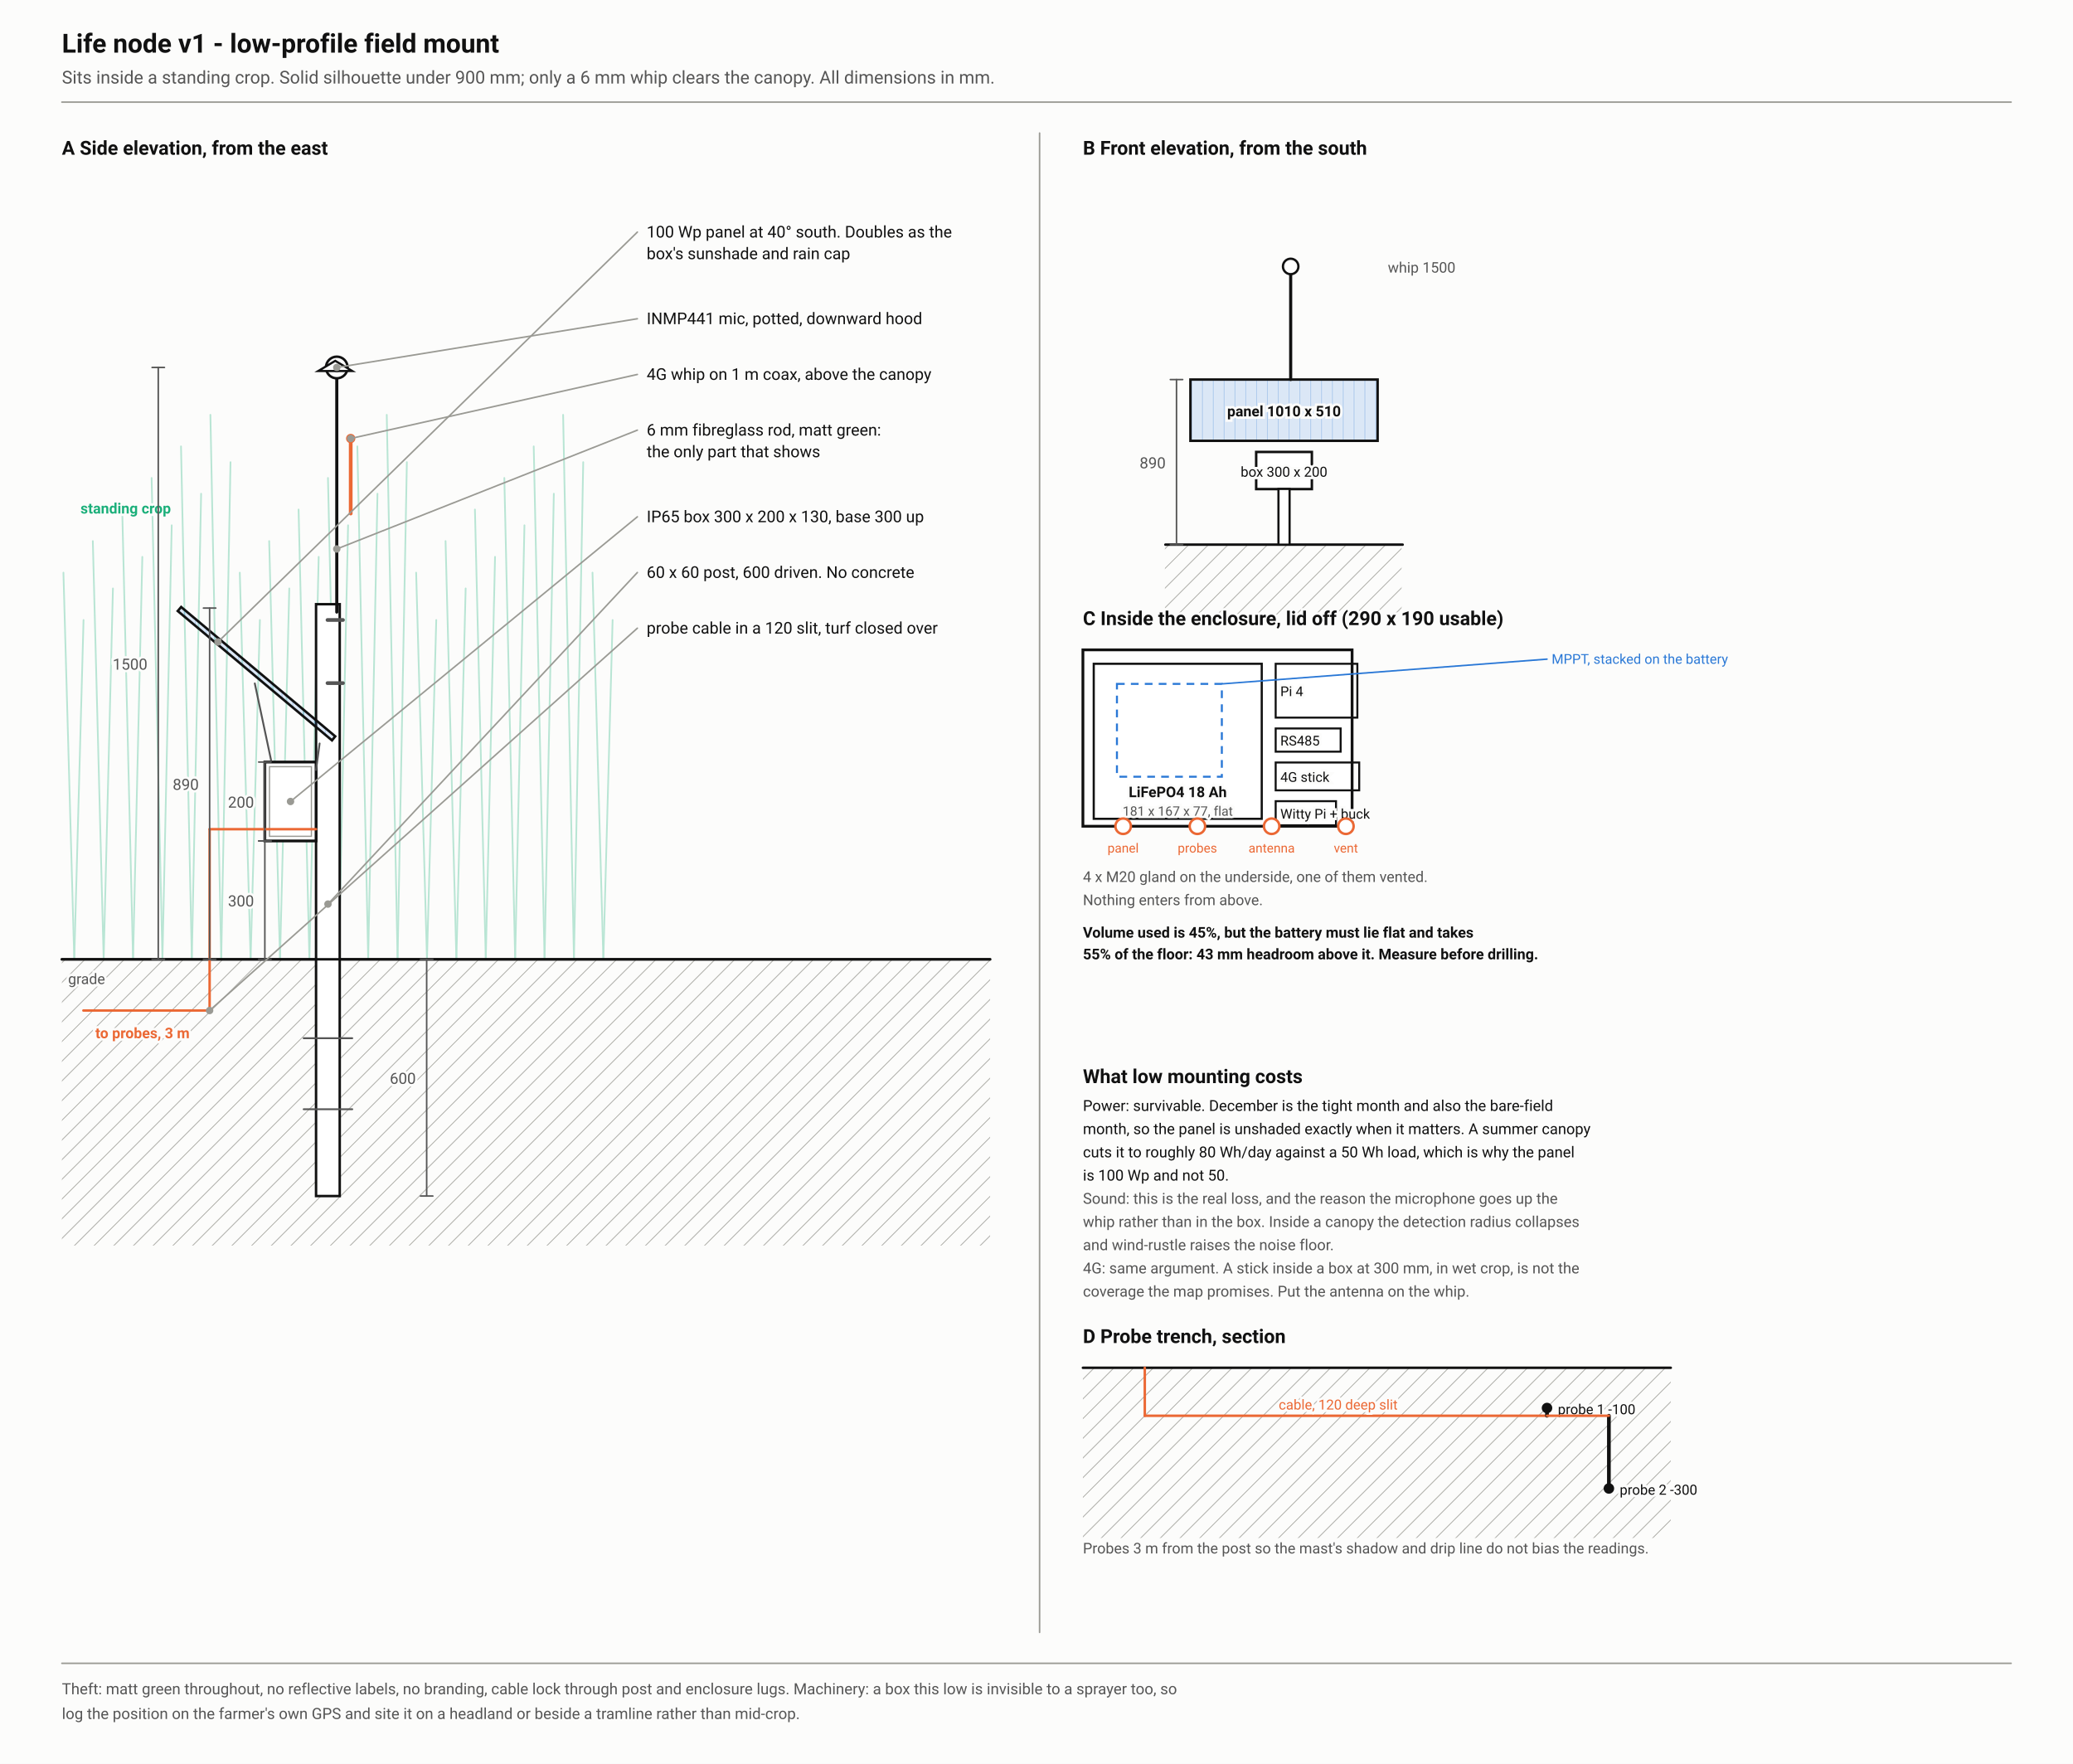
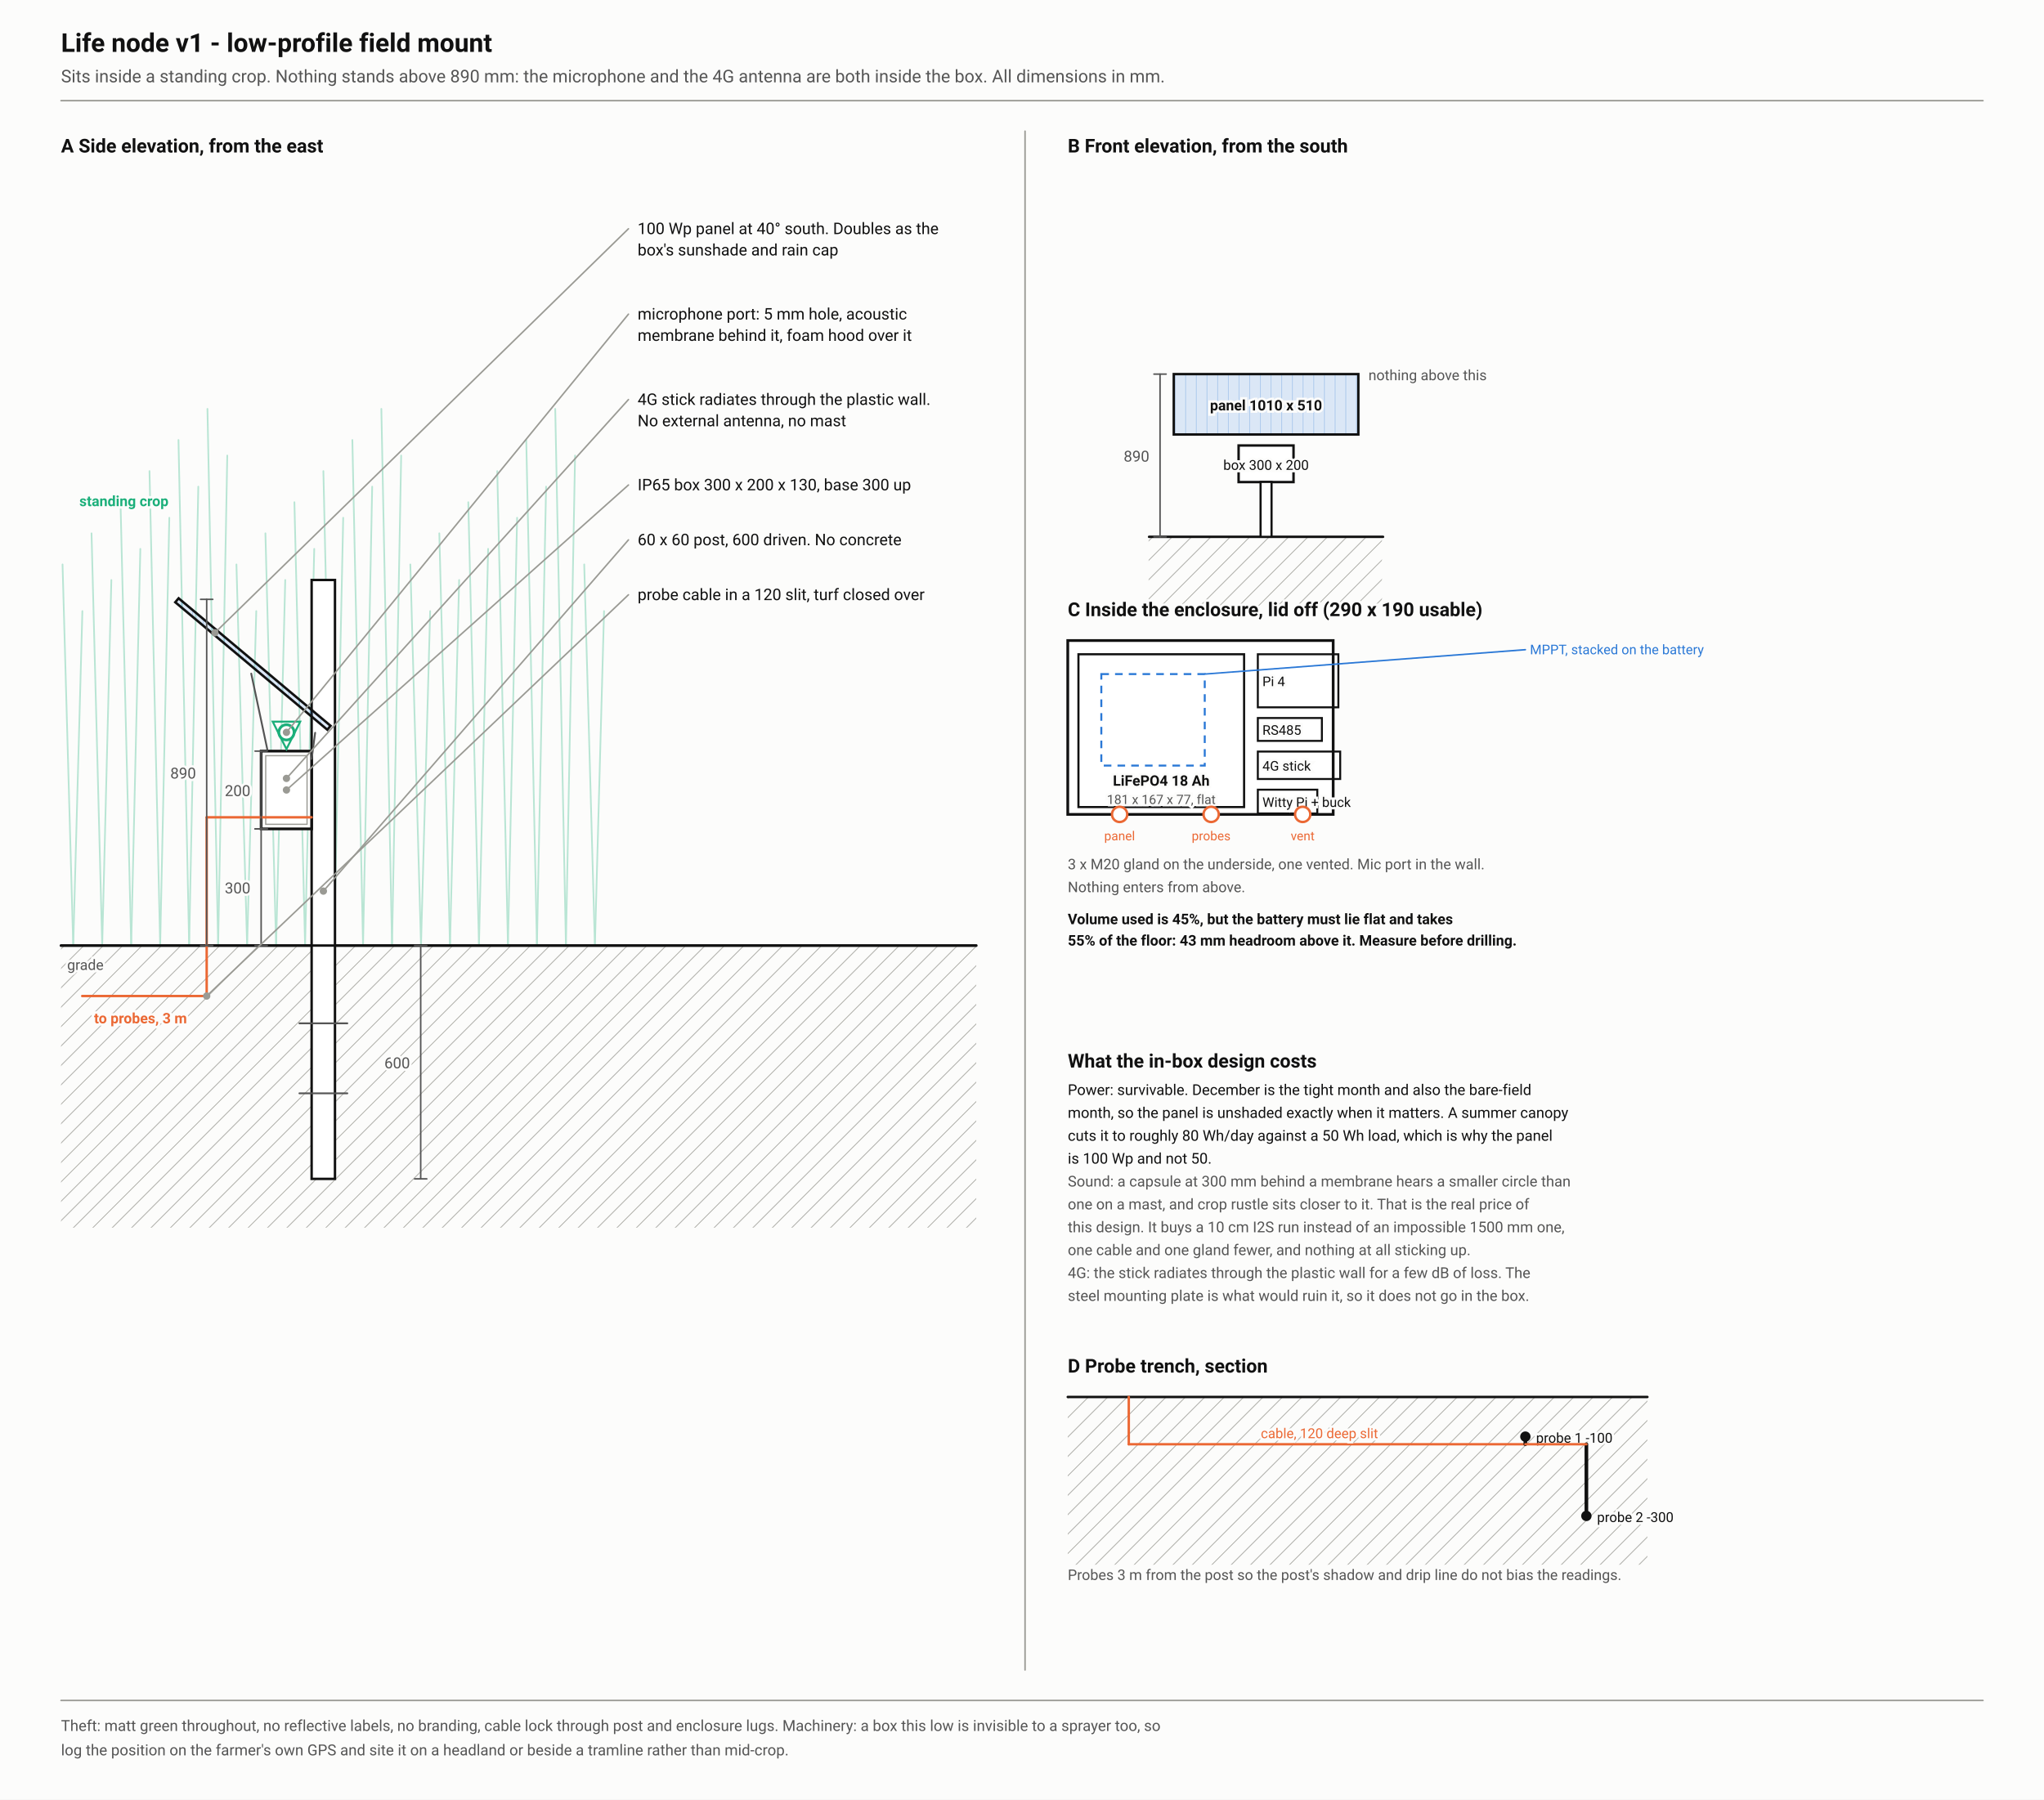
- <svg xmlns="http://www.w3.org/2000/svg" width="1340" height="1140" viewBox="0 0 1340 1140" font-family="ui-sans-serif,system-ui,-apple-system,Segoe UI,Roboto,sans-serif">
+ <svg xmlns="http://www.w3.org/2000/svg" width="1340" height="1180" viewBox="0 0 1340 1180" font-family="ui-sans-serif,system-ui,-apple-system,Segoe UI,Roboto,sans-serif">
  <defs>
    <pattern id="soil" width="9" height="9" patternUnits="userSpaceOnUse" patternTransform="rotate(45)">
      <line x1="0" y1="0" x2="0" y2="9" stroke="#9a9a94" stroke-width="1" />
    </pattern>
    <pattern id="cell" width="7" height="7" patternUnits="userSpaceOnUse">
      <rect width="7" height="7" fill="#2a78d6" opacity="0.16" />
      <line x1="0" y1="0" x2="0" y2="7" stroke="#2a78d6" stroke-width="0.6" opacity="0.45" />
    </pattern>
  </defs>
-   <rect width="1340" height="1140" fill="#fcfcfb" />
+   <rect width="1340" height="1180" fill="#fcfcfb" />
  <text x="40.0" y="34.0" font-size="17" fill="#111111" text-anchor="start" font-weight="600" stroke="#fcfcfb" stroke-width="3.2" paint-order="stroke">Life node v1 - low-profile field mount</text>
-   <text x="40.0" y="54.0" font-size="11.5" fill="#555555" text-anchor="start" font-weight="400" stroke="#fcfcfb" stroke-width="3.2" paint-order="stroke">Sits inside a standing crop. Solid silhouette under 900 mm; only a 6 mm whip clears the canopy. All dimensions in mm.</text>
+   <text x="40.0" y="54.0" font-size="11.5" fill="#555555" text-anchor="start" font-weight="400" stroke="#fcfcfb" stroke-width="3.2" paint-order="stroke">Sits inside a standing crop. Nothing stands above 890 mm: the microphone and the 4G antenna are both inside the box. All dimensions in mm.</text>
  <line x1="40.0" y1="66.0" x2="1300.0" y2="66.0" stroke="#9a9a94" stroke-width="1" stroke-linecap="round" />
-   <line x1="672.0" y1="86.0" x2="672.0" y2="1055.0" stroke="#9a9a94" stroke-width="1" stroke-linecap="round" />
+   <line x1="672.0" y1="86.0" x2="672.0" y2="1095.0" stroke="#9a9a94" stroke-width="1" stroke-linecap="round" />
  <text x="40.0" y="100.0" font-size="12.5" fill="#111111" text-anchor="start" font-weight="600" stroke="#fcfcfb" stroke-width="3.2" paint-order="stroke">A   Side elevation, from the east</text>
  <rect x="40" y="620" width="600" height="185" fill="url(#soil)" opacity="0.8" />
  <g opacity="0.30">
    <line x1="48.0" y1="620.0" x2="41.0" y2="370.1" stroke="#1baf7a" stroke-width="1.1" stroke-linecap="round" />
    <line x1="48.0" y1="620.0" x2="54.0" y2="400.7" stroke="#1baf7a" stroke-width="1.1" stroke-linecap="round" />
    <line x1="67.0" y1="620.0" x2="60.0" y2="349.7" stroke="#1baf7a" stroke-width="1.1" stroke-linecap="round" />
    <line x1="67.0" y1="620.0" x2="73.0" y2="380.3" stroke="#1baf7a" stroke-width="1.1" stroke-linecap="round" />
    <line x1="86.0" y1="620.0" x2="79.0" y2="329.3" stroke="#1baf7a" stroke-width="1.1" stroke-linecap="round" />
    <line x1="86.0" y1="620.0" x2="92.0" y2="359.9" stroke="#1baf7a" stroke-width="1.1" stroke-linecap="round" />
    <line x1="105.0" y1="620.0" x2="98.0" y2="308.9" stroke="#1baf7a" stroke-width="1.1" stroke-linecap="round" />
    <line x1="105.0" y1="620.0" x2="111.0" y2="339.5" stroke="#1baf7a" stroke-width="1.1" stroke-linecap="round" />
    <line x1="124.0" y1="620.0" x2="117.0" y2="288.5" stroke="#1baf7a" stroke-width="1.1" stroke-linecap="round" />
    <line x1="124.0" y1="620.0" x2="130.0" y2="319.1" stroke="#1baf7a" stroke-width="1.1" stroke-linecap="round" />
    <line x1="143.0" y1="620.0" x2="136.0" y2="268.1" stroke="#1baf7a" stroke-width="1.1" stroke-linecap="round" />
    <line x1="143.0" y1="620.0" x2="149.0" y2="298.7" stroke="#1baf7a" stroke-width="1.1" stroke-linecap="round" />
    <line x1="162.0" y1="620.0" x2="155.0" y2="370.1" stroke="#1baf7a" stroke-width="1.1" stroke-linecap="round" />
    <line x1="162.0" y1="620.0" x2="168.0" y2="400.7" stroke="#1baf7a" stroke-width="1.1" stroke-linecap="round" />
    <line x1="181.0" y1="620.0" x2="174.0" y2="349.7" stroke="#1baf7a" stroke-width="1.1" stroke-linecap="round" />
    <line x1="181.0" y1="620.0" x2="187.0" y2="380.3" stroke="#1baf7a" stroke-width="1.1" stroke-linecap="round" />
    <line x1="200.0" y1="620.0" x2="193.0" y2="329.3" stroke="#1baf7a" stroke-width="1.1" stroke-linecap="round" />
    <line x1="200.0" y1="620.0" x2="206.0" y2="359.9" stroke="#1baf7a" stroke-width="1.1" stroke-linecap="round" />
    <line x1="219.0" y1="620.0" x2="212.0" y2="308.9" stroke="#1baf7a" stroke-width="1.1" stroke-linecap="round" />
    <line x1="219.0" y1="620.0" x2="225.0" y2="339.5" stroke="#1baf7a" stroke-width="1.1" stroke-linecap="round" />
    <line x1="238.0" y1="620.0" x2="231.0" y2="288.5" stroke="#1baf7a" stroke-width="1.1" stroke-linecap="round" />
    <line x1="238.0" y1="620.0" x2="244.0" y2="319.1" stroke="#1baf7a" stroke-width="1.1" stroke-linecap="round" />
    <line x1="257.0" y1="620.0" x2="250.0" y2="268.1" stroke="#1baf7a" stroke-width="1.1" stroke-linecap="round" />
    <line x1="257.0" y1="620.0" x2="263.0" y2="298.7" stroke="#1baf7a" stroke-width="1.1" stroke-linecap="round" />
    <line x1="276.0" y1="620.0" x2="269.0" y2="370.1" stroke="#1baf7a" stroke-width="1.1" stroke-linecap="round" />
    <line x1="276.0" y1="620.0" x2="282.0" y2="400.7" stroke="#1baf7a" stroke-width="1.1" stroke-linecap="round" />
    <line x1="295.0" y1="620.0" x2="288.0" y2="349.7" stroke="#1baf7a" stroke-width="1.1" stroke-linecap="round" />
    <line x1="295.0" y1="620.0" x2="301.0" y2="380.3" stroke="#1baf7a" stroke-width="1.1" stroke-linecap="round" />
    <line x1="314.0" y1="620.0" x2="307.0" y2="329.3" stroke="#1baf7a" stroke-width="1.1" stroke-linecap="round" />
    <line x1="314.0" y1="620.0" x2="320.0" y2="359.9" stroke="#1baf7a" stroke-width="1.1" stroke-linecap="round" />
    <line x1="333.0" y1="620.0" x2="326.0" y2="308.9" stroke="#1baf7a" stroke-width="1.1" stroke-linecap="round" />
    <line x1="333.0" y1="620.0" x2="339.0" y2="339.5" stroke="#1baf7a" stroke-width="1.1" stroke-linecap="round" />
    <line x1="352.0" y1="620.0" x2="345.0" y2="288.5" stroke="#1baf7a" stroke-width="1.1" stroke-linecap="round" />
    <line x1="352.0" y1="620.0" x2="358.0" y2="319.1" stroke="#1baf7a" stroke-width="1.1" stroke-linecap="round" />
    <line x1="371.0" y1="620.0" x2="364.0" y2="268.1" stroke="#1baf7a" stroke-width="1.1" stroke-linecap="round" />
    <line x1="371.0" y1="620.0" x2="377.0" y2="298.7" stroke="#1baf7a" stroke-width="1.1" stroke-linecap="round" />
    <line x1="390.0" y1="620.0" x2="383.0" y2="370.1" stroke="#1baf7a" stroke-width="1.1" stroke-linecap="round" />
    <line x1="390.0" y1="620.0" x2="396.0" y2="400.7" stroke="#1baf7a" stroke-width="1.1" stroke-linecap="round" />
  </g>
  <text x="52.0" y="331.9" font-size="9.5" fill="#1baf7a" text-anchor="start" font-weight="600" stroke="#fcfcfb" stroke-width="3.2" paint-order="stroke">standing crop</text>
  <line x1="40.0" y1="620.0" x2="640.0" y2="620.0" stroke="#111111" stroke-width="1.8" stroke-linecap="round" />
  <text x="44.0" y="636.0" font-size="9.5" fill="#555555" text-anchor="start" font-weight="400" stroke="#fcfcfb" stroke-width="3.2" paint-order="stroke">grade</text>
-   <rect x="204.3" y="390.5" width="15.3" height="382.5" fill="#ffffff" stroke="#111111" stroke-width="1.6" />
+   <rect x="204.3" y="380.3" width="15.3" height="392.7" fill="#ffffff" stroke="#111111" stroke-width="1.6" />
  <line x1="204.3" y1="620.0" x2="219.7" y2="620.0" stroke="#111111" stroke-width="1.6" stroke-linecap="round" />
  <line x1="196.3" y1="671.0" x2="227.7" y2="671.0" stroke="#555555" stroke-width="1.2" stroke-linecap="round" />
  <line x1="196.3" y1="716.9" x2="227.7" y2="716.9" stroke="#555555" stroke-width="1.2" stroke-linecap="round" />
  <rect x="171.2" y="492.5" width="33.1" height="51.0" fill="#ffffff" stroke="#111111" stroke-width="1.8" />
  <rect x="174.2" y="495.5" width="27.1" height="45.0" fill="none" stroke="#9a9a94" stroke-width="0.8" />
  <polygon points="214.6,478.5 114.9,394.9 117.1,392.3 216.7,475.9" fill="url(#cell)" stroke="#111111" stroke-width="1.6" />
  <line x1="206.6" y1="480.5" x2="204.3" y2="497.6" stroke="#555555" stroke-width="1.2" stroke-linecap="round" />
  <line x1="164.7" y1="441.7" x2="175.2" y2="491.2" stroke="#555555" stroke-width="1.2" stroke-linecap="round" />
-   <line x1="217.7" y1="395.6" x2="217.7" y2="237.5" stroke="#111111" stroke-width="2" stroke-linecap="round" />
-   <line x1="211.7" y1="441.5" x2="221.7" y2="441.5" stroke="#555555" stroke-width="2.4" stroke-linecap="round" />
-   <line x1="211.7" y1="400.7" x2="221.7" y2="400.7" stroke="#555555" stroke-width="2.4" stroke-linecap="round" />
-   <circle cx="217.7" cy="237.5" r="7" fill="#ffffff" stroke="#111111" stroke-width="1.6" />
-   <circle cx="217.7" cy="237.5" r="3" fill="#111111" stroke="none" stroke-width="1" />
-   <polygon points="205.7,239.8 227.7,239.8 216.7,233.2" fill="#ffffff" stroke="#111111" stroke-width="1.4" />
-   <line x1="226.7" y1="331.9" x2="226.7" y2="283.4" stroke="#eb6834" stroke-width="2.4" stroke-linecap="round" />
-   <circle cx="226.7" cy="283.4" r="3" fill="#eb6834" stroke="none" stroke-width="1" />
+   <circle cx="187.8" cy="480.2" r="5" fill="#ffffff" stroke="#1baf7a" stroke-width="1.8" />
+   <polygon points="178.8,473.2 196.8,473.2 187.8,491.2" fill="none" stroke="#1baf7a" stroke-width="1.3" />
  <line x1="204.3" y1="535.9" x2="135.5" y2="535.9" stroke="#eb6834" stroke-width="1.6" stroke-linecap="round" />
  <line x1="135.5" y1="535.9" x2="135.5" y2="653.1" stroke="#eb6834" stroke-width="1.6" stroke-linecap="round" />
  <line x1="135.5" y1="653.1" x2="53.9" y2="653.1" stroke="#eb6834" stroke-width="1.6" stroke-linecap="round" />
  <text x="92.1" y="671.0" font-size="9.5" fill="#eb6834" text-anchor="middle" font-weight="600" stroke="#fcfcfb" stroke-width="3.2" paint-order="stroke">to probes, 3 m</text>
  <line x1="171.2" y1="620.0" x2="171.2" y2="543.5" stroke="#555555" stroke-width="1" stroke-linecap="round" />
  <line x1="167.2" y1="620.0" x2="175.2" y2="620.0" stroke="#555555" stroke-width="1" stroke-linecap="round" />
  <line x1="167.2" y1="543.5" x2="175.2" y2="543.5" stroke="#555555" stroke-width="1" stroke-linecap="round" />
  <text x="164.2" y="585.8" font-size="10" fill="#555555" text-anchor="end" font-weight="400" stroke="#fcfcfb" stroke-width="3.2" paint-order="stroke">300</text>
  <line x1="171.2" y1="543.5" x2="171.2" y2="492.5" stroke="#555555" stroke-width="1" stroke-linecap="round" />
  <line x1="167.2" y1="543.5" x2="175.2" y2="543.5" stroke="#555555" stroke-width="1" stroke-linecap="round" />
  <line x1="167.2" y1="492.5" x2="175.2" y2="492.5" stroke="#555555" stroke-width="1" stroke-linecap="round" />
  <text x="164.2" y="522.0" font-size="10" fill="#555555" text-anchor="end" font-weight="400" stroke="#fcfcfb" stroke-width="3.2" paint-order="stroke">200</text>
  <line x1="135.5" y1="620.0" x2="135.5" y2="393.0" stroke="#555555" stroke-width="1" stroke-linecap="round" />
  <line x1="131.5" y1="620.0" x2="139.5" y2="620.0" stroke="#555555" stroke-width="1" stroke-linecap="round" />
  <line x1="131.5" y1="393.0" x2="139.5" y2="393.0" stroke="#555555" stroke-width="1" stroke-linecap="round" />
  <text x="128.5" y="510.5" font-size="10" fill="#555555" text-anchor="end" font-weight="400" stroke="#fcfcfb" stroke-width="3.2" paint-order="stroke">890</text>
-   <line x1="102.3" y1="620.0" x2="102.3" y2="237.5" stroke="#555555" stroke-width="1" stroke-linecap="round" />
-   <line x1="98.3" y1="620.0" x2="106.3" y2="620.0" stroke="#555555" stroke-width="1" stroke-linecap="round" />
-   <line x1="98.3" y1="237.5" x2="106.3" y2="237.5" stroke="#555555" stroke-width="1" stroke-linecap="round" />
-   <text x="95.3" y="432.8" font-size="10" fill="#555555" text-anchor="end" font-weight="400" stroke="#fcfcfb" stroke-width="3.2" paint-order="stroke">1500</text>
  <line x1="275.8" y1="620.0" x2="275.8" y2="773.0" stroke="#555555" stroke-width="1" stroke-linecap="round" />
  <line x1="271.8" y1="620.0" x2="279.8" y2="620.0" stroke="#555555" stroke-width="1" stroke-linecap="round" />
  <line x1="271.8" y1="773.0" x2="279.8" y2="773.0" stroke="#555555" stroke-width="1" stroke-linecap="round" />
  <text x="268.8" y="700.5" font-size="10" fill="#555555" text-anchor="end" font-weight="400" stroke="#fcfcfb" stroke-width="3.2" paint-order="stroke">600</text>
  <line x1="140.9" y1="414.9" x2="412.0" y2="150.0" stroke="#9a9a94" stroke-width="1" stroke-linecap="round" />
  <circle cx="140.9" cy="414.9" r="2.4" fill="#9a9a94" stroke="none" stroke-width="1" />
  <text x="418.0" y="153.5" font-size="10.5" fill="#111111" text-anchor="start" font-weight="400" stroke="#fcfcfb" stroke-width="3.2" paint-order="stroke">100 Wp panel at 40° south. Doubles as the</text>
  <text x="418.0" y="167.5" font-size="10.5" fill="#111111" text-anchor="start" font-weight="400" stroke="#fcfcfb" stroke-width="3.2" paint-order="stroke">box's sunshade and rain cap</text>
-   <line x1="217.7" y1="237.5" x2="412.0" y2="206.0" stroke="#9a9a94" stroke-width="1" stroke-linecap="round" />
-   <circle cx="217.7" cy="237.5" r="2.4" fill="#9a9a94" stroke="none" stroke-width="1" />
-   <text x="418.0" y="209.5" font-size="10.5" fill="#111111" text-anchor="start" font-weight="400" stroke="#fcfcfb" stroke-width="3.2" paint-order="stroke">INMP441 mic, potted, downward hood</text>
-   <line x1="226.7" y1="283.4" x2="412.0" y2="242.0" stroke="#9a9a94" stroke-width="1" stroke-linecap="round" />
-   <circle cx="226.7" cy="283.4" r="2.4" fill="#9a9a94" stroke="none" stroke-width="1" />
-   <text x="418.0" y="245.5" font-size="10.5" fill="#111111" text-anchor="start" font-weight="400" stroke="#fcfcfb" stroke-width="3.2" paint-order="stroke">4G whip on 1 m coax, above the canopy</text>
-   <line x1="217.7" y1="354.8" x2="412.0" y2="278.0" stroke="#9a9a94" stroke-width="1" stroke-linecap="round" />
-   <circle cx="217.7" cy="354.8" r="2.4" fill="#9a9a94" stroke="none" stroke-width="1" />
-   <text x="418.0" y="281.5" font-size="10.5" fill="#111111" text-anchor="start" font-weight="400" stroke="#fcfcfb" stroke-width="3.2" paint-order="stroke">6 mm fibreglass rod, matt green:</text>
-   <text x="418.0" y="295.5" font-size="10.5" fill="#111111" text-anchor="start" font-weight="400" stroke="#fcfcfb" stroke-width="3.2" paint-order="stroke">the only part that shows</text>
-   <line x1="187.8" y1="518.0" x2="412.0" y2="334.0" stroke="#9a9a94" stroke-width="1" stroke-linecap="round" />
+   <line x1="187.8" y1="480.2" x2="412.0" y2="206.0" stroke="#9a9a94" stroke-width="1" stroke-linecap="round" />
+   <circle cx="187.8" cy="480.2" r="2.4" fill="#9a9a94" stroke="none" stroke-width="1" />
+   <text x="418.0" y="209.5" font-size="10.5" fill="#111111" text-anchor="start" font-weight="400" stroke="#fcfcfb" stroke-width="3.2" paint-order="stroke">microphone port: 5 mm hole, acoustic</text>
+   <text x="418.0" y="223.5" font-size="10.5" fill="#111111" text-anchor="start" font-weight="400" stroke="#fcfcfb" stroke-width="3.2" paint-order="stroke">membrane behind it, foam hood over it</text>
+   <line x1="187.8" y1="510.4" x2="412.0" y2="262.0" stroke="#9a9a94" stroke-width="1" stroke-linecap="round" />
+   <circle cx="187.8" cy="510.4" r="2.4" fill="#9a9a94" stroke="none" stroke-width="1" />
+   <text x="418.0" y="265.5" font-size="10.5" fill="#111111" text-anchor="start" font-weight="400" stroke="#fcfcfb" stroke-width="3.2" paint-order="stroke">4G stick radiates through the plastic wall.</text>
+   <text x="418.0" y="279.5" font-size="10.5" fill="#111111" text-anchor="start" font-weight="400" stroke="#fcfcfb" stroke-width="3.2" paint-order="stroke">No external antenna, no mast</text>
+   <line x1="187.8" y1="518.0" x2="412.0" y2="318.0" stroke="#9a9a94" stroke-width="1" stroke-linecap="round" />
  <circle cx="187.8" cy="518.0" r="2.4" fill="#9a9a94" stroke="none" stroke-width="1" />
-   <text x="418.0" y="337.5" font-size="10.5" fill="#111111" text-anchor="start" font-weight="400" stroke="#fcfcfb" stroke-width="3.2" paint-order="stroke">IP65 box 300 x 200 x 130, base 300 up</text>
-   <line x1="212.0" y1="584.3" x2="412.0" y2="370.0" stroke="#9a9a94" stroke-width="1" stroke-linecap="round" />
+   <text x="418.0" y="321.5" font-size="10.5" fill="#111111" text-anchor="start" font-weight="400" stroke="#fcfcfb" stroke-width="3.2" paint-order="stroke">IP65 box 300 x 200 x 130, base 300 up</text>
+   <line x1="212.0" y1="584.3" x2="412.0" y2="354.0" stroke="#9a9a94" stroke-width="1" stroke-linecap="round" />
  <circle cx="212.0" cy="584.3" r="2.4" fill="#9a9a94" stroke="none" stroke-width="1" />
-   <text x="418.0" y="373.5" font-size="10.5" fill="#111111" text-anchor="start" font-weight="400" stroke="#fcfcfb" stroke-width="3.2" paint-order="stroke">60 x 60 post, 600 driven. No concrete</text>
-   <line x1="135.5" y1="653.1" x2="412.0" y2="406.0" stroke="#9a9a94" stroke-width="1" stroke-linecap="round" />
+   <text x="418.0" y="357.5" font-size="10.5" fill="#111111" text-anchor="start" font-weight="400" stroke="#fcfcfb" stroke-width="3.2" paint-order="stroke">60 x 60 post, 600 driven. No concrete</text>
+   <line x1="135.5" y1="653.1" x2="412.0" y2="390.0" stroke="#9a9a94" stroke-width="1" stroke-linecap="round" />
  <circle cx="135.5" cy="653.1" r="2.4" fill="#9a9a94" stroke="none" stroke-width="1" />
-   <text x="418.0" y="409.5" font-size="10.5" fill="#111111" text-anchor="start" font-weight="400" stroke="#fcfcfb" stroke-width="3.2" paint-order="stroke">probe cable in a 120 slit, turf closed over</text>
+   <text x="418.0" y="393.5" font-size="10.5" fill="#111111" text-anchor="start" font-weight="400" stroke="#fcfcfb" stroke-width="3.2" paint-order="stroke">probe cable in a 120 slit, turf closed over</text>
  <text x="700.0" y="100.0" font-size="12.5" fill="#111111" text-anchor="start" font-weight="600" stroke="#fcfcfb" stroke-width="3.2" paint-order="stroke">B   Front elevation, from the south</text>
  <rect x="753" y="352" width="153" height="46" fill="url(#soil)" opacity="0.8" />
  <line x1="753.3" y1="352.0" x2="906.7" y2="352.0" stroke="#111111" stroke-width="1.6" stroke-linecap="round" />
  <rect x="769.5" y="245.3" width="121.0" height="39.6" fill="url(#cell)" stroke="#111111" stroke-width="1.6" />
  <text x="830.0" y="269.1" font-size="9.5" fill="#111111" text-anchor="middle" font-weight="600" stroke="#fcfcfb" stroke-width="3.2" paint-order="stroke">panel 1010 x 510</text>
  <rect x="812.0" y="292.1" width="36.0" height="24.0" fill="#ffffff" stroke="#111111" stroke-width="1.6" />
  <text x="830.0" y="308.1" font-size="9" fill="#111111" text-anchor="middle" font-weight="400" stroke="#fcfcfb" stroke-width="3.2" paint-order="stroke">box 300 x 200</text>
  <rect x="826.4" y="316.0" width="7.2" height="36.0" fill="#ffffff" stroke="#111111" stroke-width="1.4" />
-   <line x1="834.3" y1="245.3" x2="834.3" y2="172.2" stroke="#111111" stroke-width="2" stroke-linecap="round" />
-   <circle cx="834.3" cy="172.2" r="5" fill="#ffffff" stroke="#111111" stroke-width="1.5" />
  <line x1="760.5" y1="352.0" x2="760.5" y2="245.3" stroke="#555555" stroke-width="1" stroke-linecap="round" />
  <line x1="756.5" y1="352.0" x2="764.5" y2="352.0" stroke="#555555" stroke-width="1" stroke-linecap="round" />
  <line x1="756.5" y1="245.3" x2="764.5" y2="245.3" stroke="#555555" stroke-width="1" stroke-linecap="round" />
  <text x="753.5" y="302.7" font-size="10" fill="#555555" text-anchor="end" font-weight="400" stroke="#fcfcfb" stroke-width="3.2" paint-order="stroke">890</text>
-   <text x="897.1" y="176.2" font-size="9.5" fill="#555555" text-anchor="start" font-weight="400" stroke="#fcfcfb" stroke-width="3.2" paint-order="stroke">whip 1500</text>
+   <text x="897.1" y="249.3" font-size="9.5" fill="#555555" text-anchor="start" font-weight="400" stroke="#fcfcfb" stroke-width="3.2" paint-order="stroke">nothing above this</text>
  <text x="700.0" y="404.0" font-size="12.5" fill="#111111" text-anchor="start" font-weight="600" stroke="#fcfcfb" stroke-width="3.2" paint-order="stroke">C   Inside the enclosure, lid off  (290 x 190 usable)</text>
  <rect x="700.0" y="420.0" width="174.0" height="114.0" fill="#ffffff" stroke="#111111" stroke-width="1.8" />
  <rect x="707.0" y="429.0" width="108.6" height="100.2" fill="none" stroke="#111111" stroke-width="1.4" />
  <text x="761.3" y="515.2" font-size="9.5" fill="#111111" text-anchor="middle" font-weight="600" stroke="#fcfcfb" stroke-width="3.2" paint-order="stroke">LiFePO4 18 Ah</text>
  <text x="761.3" y="527.2" font-size="8.5" fill="#555555" text-anchor="middle" font-weight="400" stroke="#fcfcfb" stroke-width="3.2" paint-order="stroke">181 x 167 x 77, flat</text>
  <rect x="824.6" y="429.0" width="52.8" height="34.8" fill="none" stroke="#111111" stroke-width="1.3" />
  <text x="827.6" y="449.9" font-size="8.8" fill="#111111" text-anchor="start" font-weight="400" stroke="#fcfcfb" stroke-width="3.2" paint-order="stroke">Pi 4</text>
  <rect x="824.6" y="470.8" width="42.0" height="15.0" fill="none" stroke="#111111" stroke-width="1.3" />
  <text x="827.6" y="481.8" font-size="8.8" fill="#111111" text-anchor="start" font-weight="400" stroke="#fcfcfb" stroke-width="3.2" paint-order="stroke">RS485</text>
  <rect x="824.6" y="492.8" width="54.0" height="18.0" fill="none" stroke="#111111" stroke-width="1.3" />
  <text x="827.6" y="505.3" font-size="8.8" fill="#111111" text-anchor="start" font-weight="400" stroke="#fcfcfb" stroke-width="3.2" paint-order="stroke">4G stick</text>
  <rect x="824.6" y="517.8" width="39.0" height="15.6" fill="none" stroke="#111111" stroke-width="1.3" />
  <text x="827.6" y="529.1" font-size="8.8" fill="#111111" text-anchor="start" font-weight="400" stroke="#fcfcfb" stroke-width="3.2" paint-order="stroke">Witty Pi + buck</text>
  <rect x="722.0" y="442.0" width="67.8" height="60.0" fill="none" stroke="#2a78d6" stroke-width="1.3" stroke-dasharray="5 4" />
  <line x1="789.8" y1="442.0" x2="1000.0" y2="426.0" stroke="#2a78d6" stroke-width="1" stroke-linecap="round" />
  <text x="1003.0" y="429.0" font-size="8.8" fill="#2a78d6" text-anchor="start" font-weight="400" stroke="#fcfcfb" stroke-width="3.2" paint-order="stroke">MPPT, stacked on the battery</text>
-   <circle cx="726.0" cy="534.0" r="5" fill="#ffffff" stroke="#eb6834" stroke-width="1.6" />
-   <text x="726.0" y="551.0" font-size="8.3" fill="#eb6834" text-anchor="middle" font-weight="400" stroke="#fcfcfb" stroke-width="3.2" paint-order="stroke">panel</text>
-   <circle cx="774.0" cy="534.0" r="5" fill="#ffffff" stroke="#eb6834" stroke-width="1.6" />
-   <text x="774.0" y="551.0" font-size="8.3" fill="#eb6834" text-anchor="middle" font-weight="400" stroke="#fcfcfb" stroke-width="3.2" paint-order="stroke">probes</text>
-   <circle cx="822.0" cy="534.0" r="5" fill="#ffffff" stroke="#eb6834" stroke-width="1.6" />
-   <text x="822.0" y="551.0" font-size="8.3" fill="#eb6834" text-anchor="middle" font-weight="400" stroke="#fcfcfb" stroke-width="3.2" paint-order="stroke">antenna</text>
-   <circle cx="870.0" cy="534.0" r="5" fill="#ffffff" stroke="#eb6834" stroke-width="1.6" />
-   <text x="870.0" y="551.0" font-size="8.3" fill="#eb6834" text-anchor="middle" font-weight="400" stroke="#fcfcfb" stroke-width="3.2" paint-order="stroke">vent</text>
-   <text x="700.0" y="570.0" font-size="9.6" fill="#555555" text-anchor="start" font-weight="400" stroke="#fcfcfb" stroke-width="3.2" paint-order="stroke">4 x M20 gland on the underside, one of them vented.</text>
+   <circle cx="734.0" cy="534.0" r="5" fill="#ffffff" stroke="#eb6834" stroke-width="1.6" />
+   <text x="734.0" y="551.0" font-size="8.3" fill="#eb6834" text-anchor="middle" font-weight="400" stroke="#fcfcfb" stroke-width="3.2" paint-order="stroke">panel</text>
+   <circle cx="794.0" cy="534.0" r="5" fill="#ffffff" stroke="#eb6834" stroke-width="1.6" />
+   <text x="794.0" y="551.0" font-size="8.3" fill="#eb6834" text-anchor="middle" font-weight="400" stroke="#fcfcfb" stroke-width="3.2" paint-order="stroke">probes</text>
+   <circle cx="854.0" cy="534.0" r="5" fill="#ffffff" stroke="#eb6834" stroke-width="1.6" />
+   <text x="854.0" y="551.0" font-size="8.3" fill="#eb6834" text-anchor="middle" font-weight="400" stroke="#fcfcfb" stroke-width="3.2" paint-order="stroke">vent</text>
+   <text x="700.0" y="570.0" font-size="9.6" fill="#555555" text-anchor="start" font-weight="400" stroke="#fcfcfb" stroke-width="3.2" paint-order="stroke">3 x M20 gland on the underside, one vented. Mic port in the wall.</text>
  <text x="700.0" y="585.0" font-size="9.6" fill="#555555" text-anchor="start" font-weight="400" stroke="#fcfcfb" stroke-width="3.2" paint-order="stroke">Nothing enters from above.</text>
  <text x="700.0" y="606.0" font-size="9.6" fill="#111111" text-anchor="start" font-weight="600" stroke="#fcfcfb" stroke-width="3.2" paint-order="stroke">Volume used is 45%, but the battery must lie flat and takes</text>
  <text x="700.0" y="620.0" font-size="9.6" fill="#111111" text-anchor="start" font-weight="600" stroke="#fcfcfb" stroke-width="3.2" paint-order="stroke">55% of the floor: 43 mm headroom above it. Measure before drilling.</text>
-   <text x="700.0" y="700.0" font-size="12.5" fill="#111111" text-anchor="start" font-weight="600" stroke="#fcfcfb" stroke-width="3.2" paint-order="stroke">What low mounting costs</text>
+   <text x="700.0" y="700.0" font-size="12.5" fill="#111111" text-anchor="start" font-weight="600" stroke="#fcfcfb" stroke-width="3.2" paint-order="stroke">What the in-box design costs</text>
  <text x="700.0" y="718.0" font-size="9.8" fill="#111111" text-anchor="start" font-weight="400" stroke="#fcfcfb" stroke-width="3.2" paint-order="stroke">Power: survivable. December is the tight month and also the bare-field</text>
  <text x="700.0" y="733.0" font-size="9.8" fill="#111111" text-anchor="start" font-weight="400" stroke="#fcfcfb" stroke-width="3.2" paint-order="stroke">month, so the panel is unshaded exactly when it matters. A summer canopy</text>
  <text x="700.0" y="748.0" font-size="9.8" fill="#111111" text-anchor="start" font-weight="400" stroke="#fcfcfb" stroke-width="3.2" paint-order="stroke">cuts it to roughly 80 Wh/day against a 50 Wh load, which is why the panel</text>
  <text x="700.0" y="763.0" font-size="9.8" fill="#111111" text-anchor="start" font-weight="400" stroke="#fcfcfb" stroke-width="3.2" paint-order="stroke">is 100 Wp and not 50.</text>
-   <text x="700.0" y="778.0" font-size="9.8" fill="#555555" text-anchor="start" font-weight="400" stroke="#fcfcfb" stroke-width="3.2" paint-order="stroke">Sound: this is the real loss, and the reason the microphone goes up the</text>
-   <text x="700.0" y="793.0" font-size="9.8" fill="#555555" text-anchor="start" font-weight="400" stroke="#fcfcfb" stroke-width="3.2" paint-order="stroke">whip rather than in the box. Inside a canopy the detection radius collapses</text>
-   <text x="700.0" y="808.0" font-size="9.8" fill="#555555" text-anchor="start" font-weight="400" stroke="#fcfcfb" stroke-width="3.2" paint-order="stroke">and wind-rustle raises the noise floor.</text>
-   <text x="700.0" y="823.0" font-size="9.8" fill="#555555" text-anchor="start" font-weight="400" stroke="#fcfcfb" stroke-width="3.2" paint-order="stroke">4G: same argument. A stick inside a box at 300 mm, in wet crop, is not the</text>
-   <text x="700.0" y="838.0" font-size="9.8" fill="#555555" text-anchor="start" font-weight="400" stroke="#fcfcfb" stroke-width="3.2" paint-order="stroke">coverage the map promises. Put the antenna on the whip.</text>
-   <text x="700.0" y="868.0" font-size="12.5" fill="#111111" text-anchor="start" font-weight="600" stroke="#fcfcfb" stroke-width="3.2" paint-order="stroke">D   Probe trench, section</text>
-   <rect x="700" y="884" width="380" height="110" fill="url(#soil)" opacity="0.8" />
-   <line x1="700.0" y1="884.0" x2="1080.0" y2="884.0" stroke="#111111" stroke-width="1.6" stroke-linecap="round" />
-   <line x1="740.0" y1="884.0" x2="740.0" y2="915.0" stroke="#eb6834" stroke-width="1.6" stroke-linecap="round" />
-   <line x1="740.0" y1="915.0" x2="1000.0" y2="915.0" stroke="#eb6834" stroke-width="1.6" stroke-linecap="round" />
-   <text x="865.0" y="911.0" font-size="9" fill="#eb6834" text-anchor="middle" font-weight="400" stroke="#fcfcfb" stroke-width="3.2" paint-order="stroke">cable, 120 deep slit</text>
-   <line x1="1000.0" y1="915.0" x2="1000.0" y2="910.0" stroke="#111111" stroke-width="2.4" stroke-linecap="round" />
-   <circle cx="1000.0" cy="910.0" r="3.4" fill="#111111" stroke="none" stroke-width="1" />
-   <text x="1007.0" y="914.0" font-size="9" fill="#111111" text-anchor="start" font-weight="400" stroke="#fcfcfb" stroke-width="3.2" paint-order="stroke">probe 1  -100</text>
-   <line x1="1040.0" y1="915.0" x2="1040.0" y2="962.0" stroke="#111111" stroke-width="2.4" stroke-linecap="round" />
-   <circle cx="1040.0" cy="962.0" r="3.4" fill="#111111" stroke="none" stroke-width="1" />
-   <text x="1047.0" y="966.0" font-size="9" fill="#111111" text-anchor="start" font-weight="400" stroke="#fcfcfb" stroke-width="3.2" paint-order="stroke">probe 2  -300</text>
-   <line x1="1000.0" y1="915.0" x2="1040.0" y2="915.0" stroke="#eb6834" stroke-width="1.6" stroke-linecap="round" />
-   <text x="700.0" y="1004.0" font-size="9.6" fill="#555555" text-anchor="start" font-weight="400" stroke="#fcfcfb" stroke-width="3.2" paint-order="stroke">Probes 3 m from the post so the mast's shadow and drip line do not bias the readings.</text>
-   <line x1="40.0" y1="1075.0" x2="1300.0" y2="1075.0" stroke="#9a9a94" stroke-width="1" stroke-linecap="round" />
-   <text x="40.0" y="1095.0" font-size="10" fill="#555555" text-anchor="start" font-weight="400" stroke="#fcfcfb" stroke-width="3.2" paint-order="stroke">Theft: matt green throughout, no reflective labels, no branding, cable lock through post and enclosure lugs. Machinery: a box this low is invisible to a sprayer too, so</text>
-   <text x="40.0" y="1111.0" font-size="10" fill="#555555" text-anchor="start" font-weight="400" stroke="#fcfcfb" stroke-width="3.2" paint-order="stroke">log the position on the farmer's own GPS and site it on a headland or beside a tramline rather than mid-crop.</text>
+   <text x="700.0" y="778.0" font-size="9.8" fill="#555555" text-anchor="start" font-weight="400" stroke="#fcfcfb" stroke-width="3.2" paint-order="stroke">Sound: a capsule at 300 mm behind a membrane hears a smaller circle than</text>
+   <text x="700.0" y="793.0" font-size="9.8" fill="#555555" text-anchor="start" font-weight="400" stroke="#fcfcfb" stroke-width="3.2" paint-order="stroke">one on a mast, and crop rustle sits closer to it. That is the real price of</text>
+   <text x="700.0" y="808.0" font-size="9.8" fill="#555555" text-anchor="start" font-weight="400" stroke="#fcfcfb" stroke-width="3.2" paint-order="stroke">this design. It buys a 10 cm I2S run instead of an impossible 1500 mm one,</text>
+   <text x="700.0" y="823.0" font-size="9.8" fill="#555555" text-anchor="start" font-weight="400" stroke="#fcfcfb" stroke-width="3.2" paint-order="stroke">one cable and one gland fewer, and nothing at all sticking up.</text>
+   <text x="700.0" y="838.0" font-size="9.8" fill="#555555" text-anchor="start" font-weight="400" stroke="#fcfcfb" stroke-width="3.2" paint-order="stroke">4G: the stick radiates through the plastic wall for a few dB of loss. The</text>
+   <text x="700.0" y="853.0" font-size="9.8" fill="#555555" text-anchor="start" font-weight="400" stroke="#fcfcfb" stroke-width="3.2" paint-order="stroke">steel mounting plate is what would ruin it, so it does not go in the box.</text>
+   <text x="700.0" y="900.0" font-size="12.5" fill="#111111" text-anchor="start" font-weight="600" stroke="#fcfcfb" stroke-width="3.2" paint-order="stroke">D   Probe trench, section</text>
+   <rect x="700" y="916" width="380" height="110" fill="url(#soil)" opacity="0.8" />
+   <line x1="700.0" y1="916.0" x2="1080.0" y2="916.0" stroke="#111111" stroke-width="1.6" stroke-linecap="round" />
+   <line x1="740.0" y1="916.0" x2="740.0" y2="947.0" stroke="#eb6834" stroke-width="1.6" stroke-linecap="round" />
+   <line x1="740.0" y1="947.0" x2="1000.0" y2="947.0" stroke="#eb6834" stroke-width="1.6" stroke-linecap="round" />
+   <text x="865.0" y="943.0" font-size="9" fill="#eb6834" text-anchor="middle" font-weight="400" stroke="#fcfcfb" stroke-width="3.2" paint-order="stroke">cable, 120 deep slit</text>
+   <line x1="1000.0" y1="947.0" x2="1000.0" y2="942.0" stroke="#111111" stroke-width="2.4" stroke-linecap="round" />
+   <circle cx="1000.0" cy="942.0" r="3.4" fill="#111111" stroke="none" stroke-width="1" />
+   <text x="1007.0" y="946.0" font-size="9" fill="#111111" text-anchor="start" font-weight="400" stroke="#fcfcfb" stroke-width="3.2" paint-order="stroke">probe 1  -100</text>
+   <line x1="1040.0" y1="947.0" x2="1040.0" y2="994.0" stroke="#111111" stroke-width="2.4" stroke-linecap="round" />
+   <circle cx="1040.0" cy="994.0" r="3.4" fill="#111111" stroke="none" stroke-width="1" />
+   <text x="1047.0" y="998.0" font-size="9" fill="#111111" text-anchor="start" font-weight="400" stroke="#fcfcfb" stroke-width="3.2" paint-order="stroke">probe 2  -300</text>
+   <line x1="1000.0" y1="947.0" x2="1040.0" y2="947.0" stroke="#eb6834" stroke-width="1.6" stroke-linecap="round" />
+   <text x="700.0" y="1036.0" font-size="9.6" fill="#555555" text-anchor="start" font-weight="400" stroke="#fcfcfb" stroke-width="3.2" paint-order="stroke">Probes 3 m from the post so the post's shadow and drip line do not bias the readings.</text>
+   <line x1="40.0" y1="1115.0" x2="1300.0" y2="1115.0" stroke="#9a9a94" stroke-width="1" stroke-linecap="round" />
+   <text x="40.0" y="1135.0" font-size="10" fill="#555555" text-anchor="start" font-weight="400" stroke="#fcfcfb" stroke-width="3.2" paint-order="stroke">Theft: matt green throughout, no reflective labels, no branding, cable lock through post and enclosure lugs. Machinery: a box this low is invisible to a sprayer too, so</text>
+   <text x="40.0" y="1151.0" font-size="10" fill="#555555" text-anchor="start" font-weight="400" stroke="#fcfcfb" stroke-width="3.2" paint-order="stroke">log the position on the farmer's own GPS and site it on a headland or beside a tramline rather than mid-crop.</text>
</svg>
